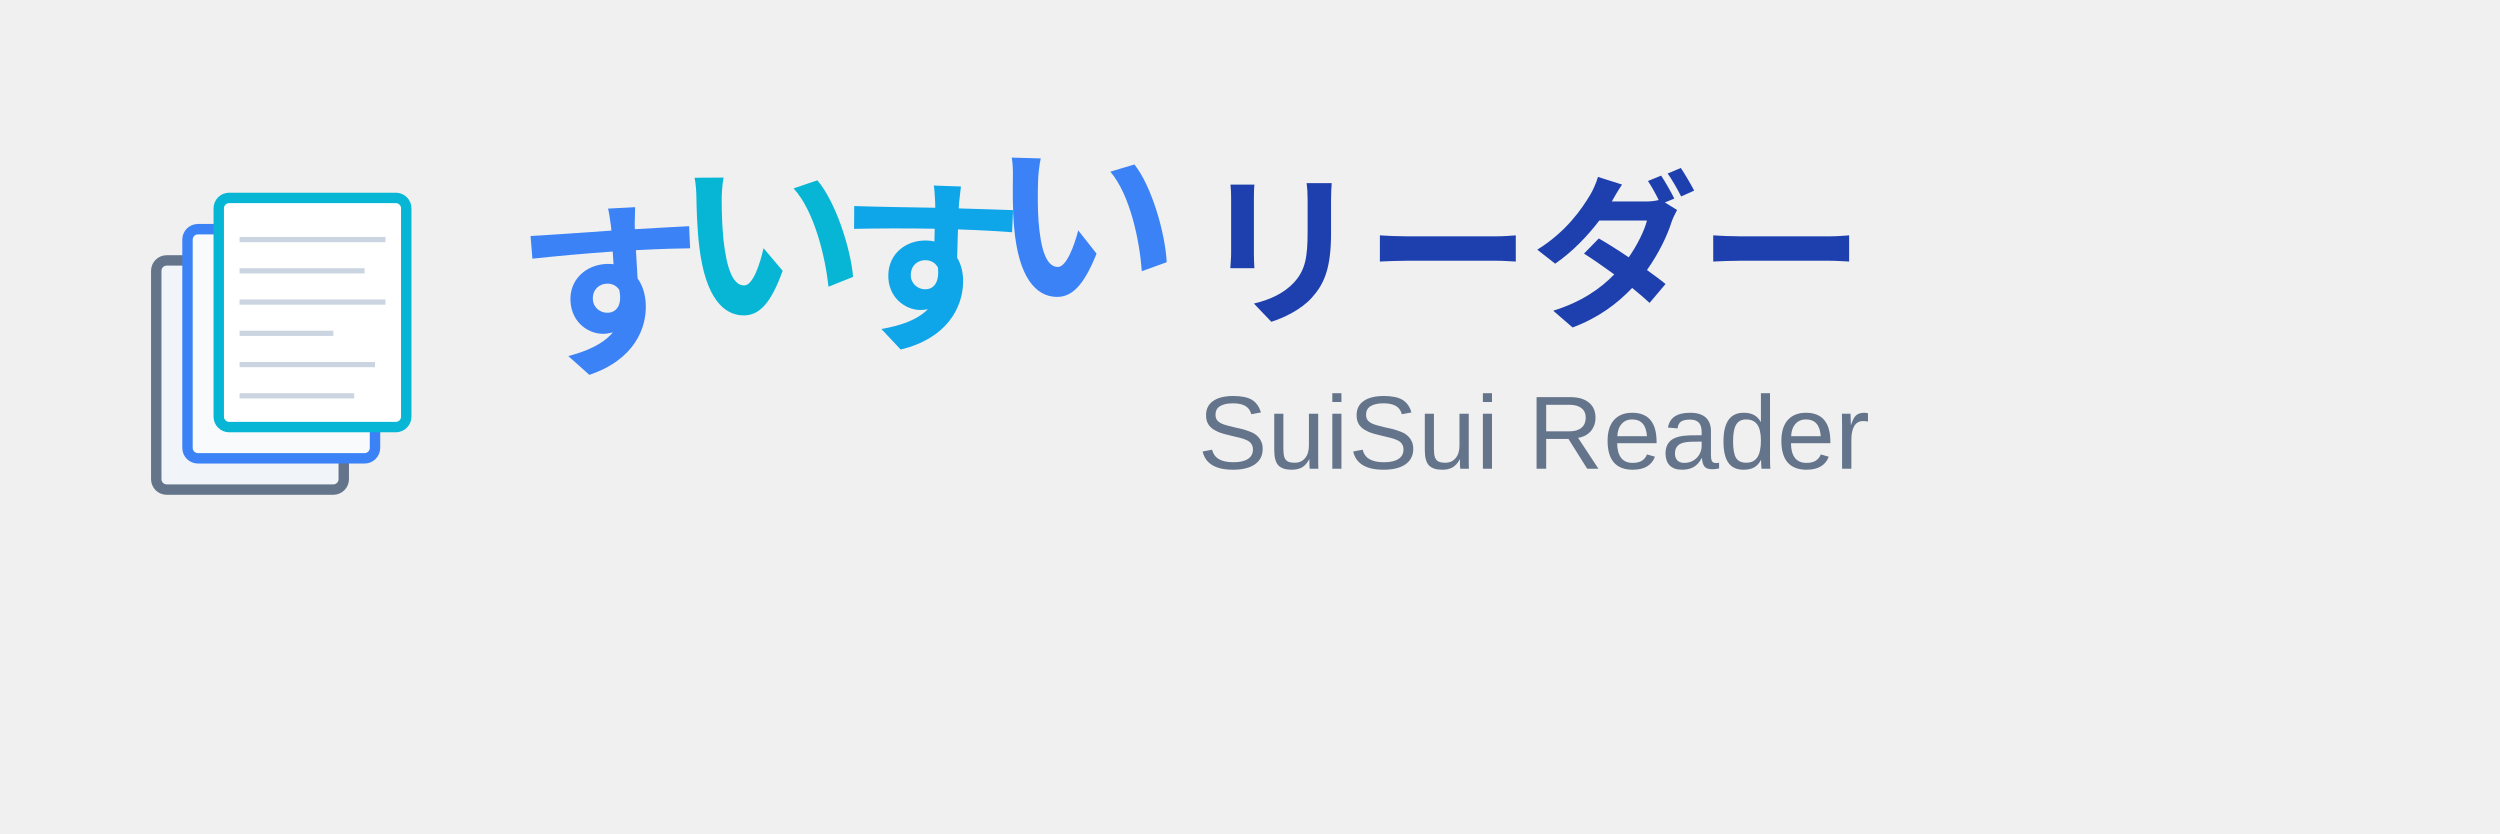
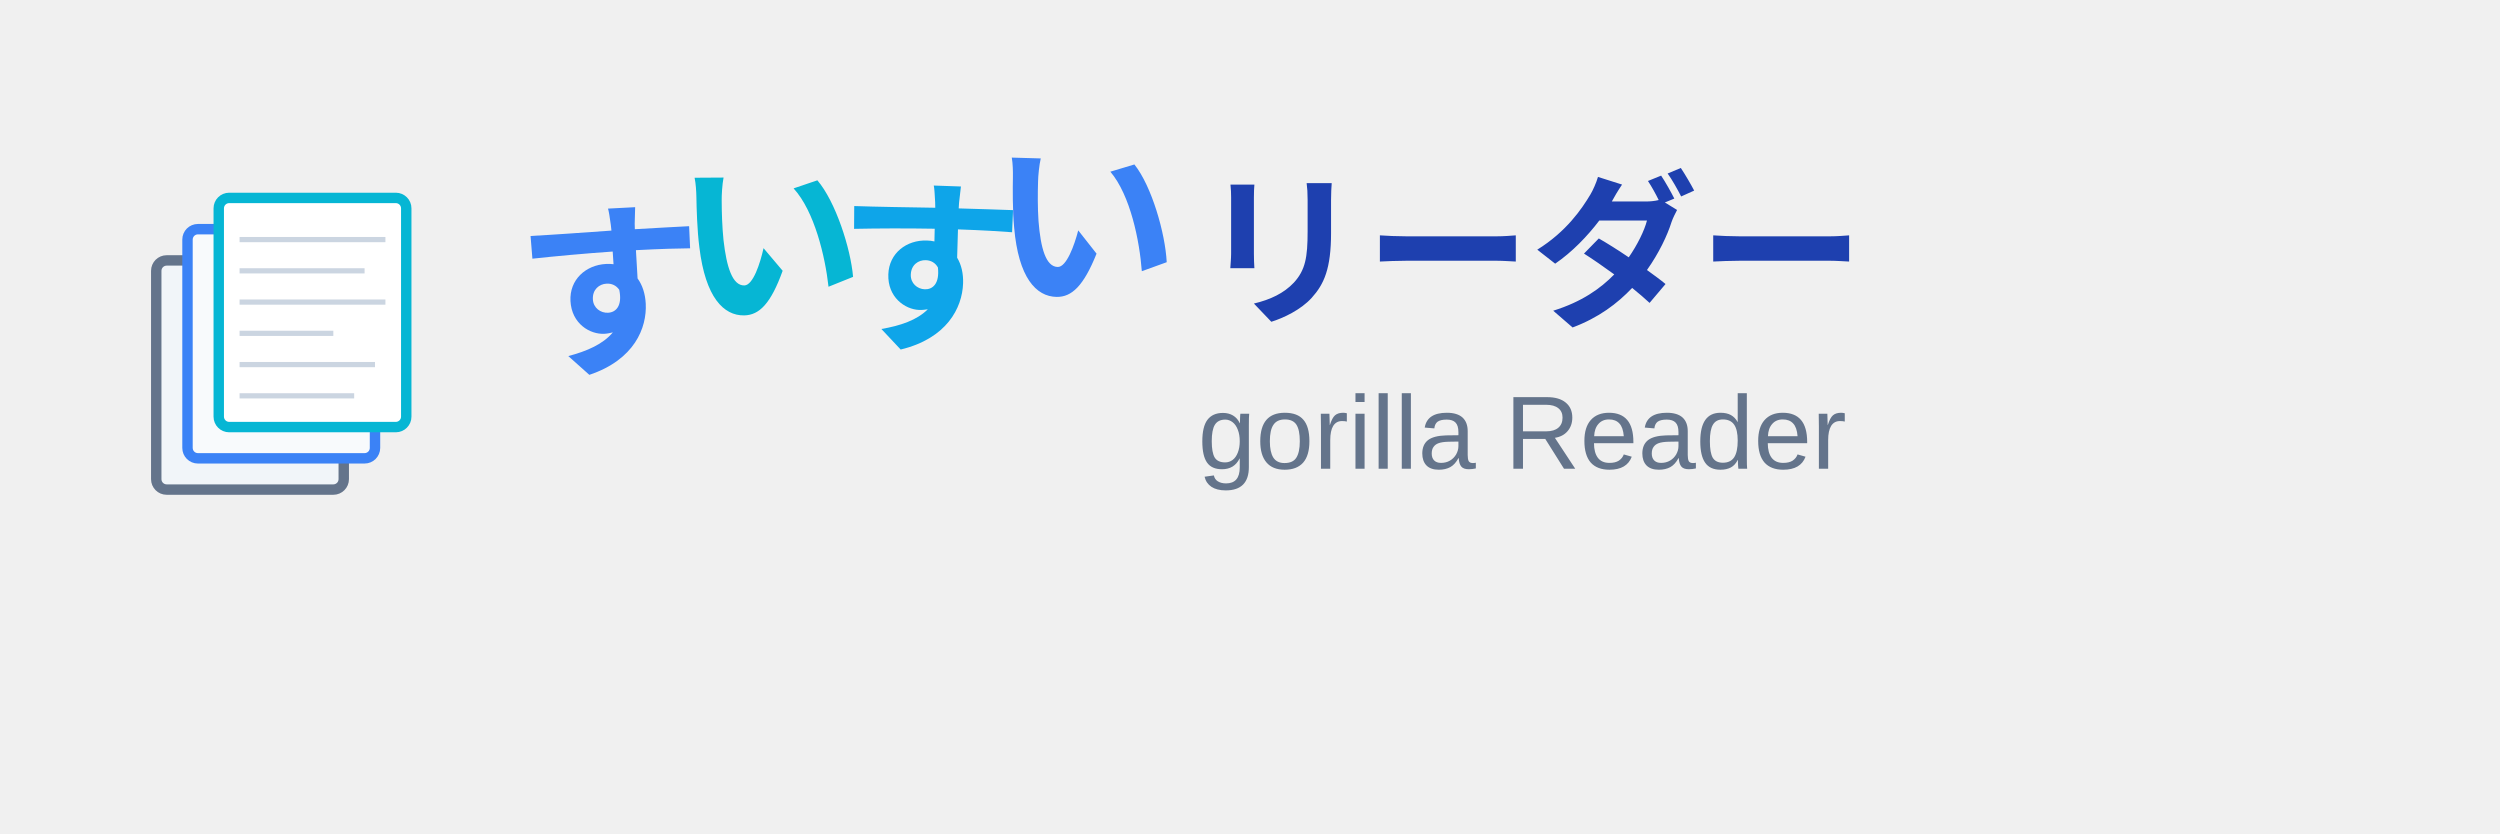
<svg xmlns="http://www.w3.org/2000/svg" width="240" height="80" viewBox="0 0 240 80">
  <rect x="15" y="25" width="18" height="22" fill="#F1F5F9" stroke="#64748B" stroke-width="1" rx="1" />
  <rect x="18" y="22" width="18" height="22" fill="#F8FAFC" stroke="#3B82F6" stroke-width="1" rx="1" />
  <rect x="21" y="19" width="18" height="22" fill="white" stroke="#06B6D4" stroke-width="1" rx="1" />
  <line x1="23" y1="23" x2="37" y2="23" stroke="#CBD5E1" stroke-width="0.5" />
  <line x1="23" y1="26" x2="35" y2="26" stroke="#CBD5E1" stroke-width="0.5" />
  <line x1="23" y1="29" x2="37" y2="29" stroke="#CBD5E1" stroke-width="0.5" />
  <line x1="23" y1="32" x2="32" y2="32" stroke="#CBD5E1" stroke-width="0.5" />
  <line x1="23" y1="35" x2="36" y2="35" stroke="#CBD5E1" stroke-width="0.5" />
  <line x1="23" y1="38" x2="34" y2="38" stroke="#CBD5E1" stroke-width="0.5" />
  <text x="50" y="35" font-family="Arial, sans-serif" font-size="18" font-weight="bold" fill="#3B82F6" transform="rotate(-3 50 35)">す</text>
  <text x="65" y="30" font-family="Arial, sans-serif" font-size="18" font-weight="bold" fill="#06B6D4" transform="rotate(-1 65 30)">い</text>
  <text x="80" y="32" font-family="Arial, sans-serif" font-size="18" font-weight="bold" fill="#0EA5E9" transform="rotate(2 80 32)">す</text>
  <text x="95" y="28" font-family="Arial, sans-serif" font-size="18" font-weight="bold" fill="#3B82F6" transform="rotate(1 95 28)">い</text>
  <text x="115" y="30" font-family="Arial, sans-serif" font-size="16" font-weight="bold" fill="#1E40AF">リーダー</text>
-   <text x="115" y="45" font-family="Arial, sans-serif" font-size="10" fill="#64748B">SuiSui Reader</text>
+   <text x="115" y="45" font-family="Arial, sans-serif" font-size="10" fill="#64748B">gorilla Reader</text>
</svg>
